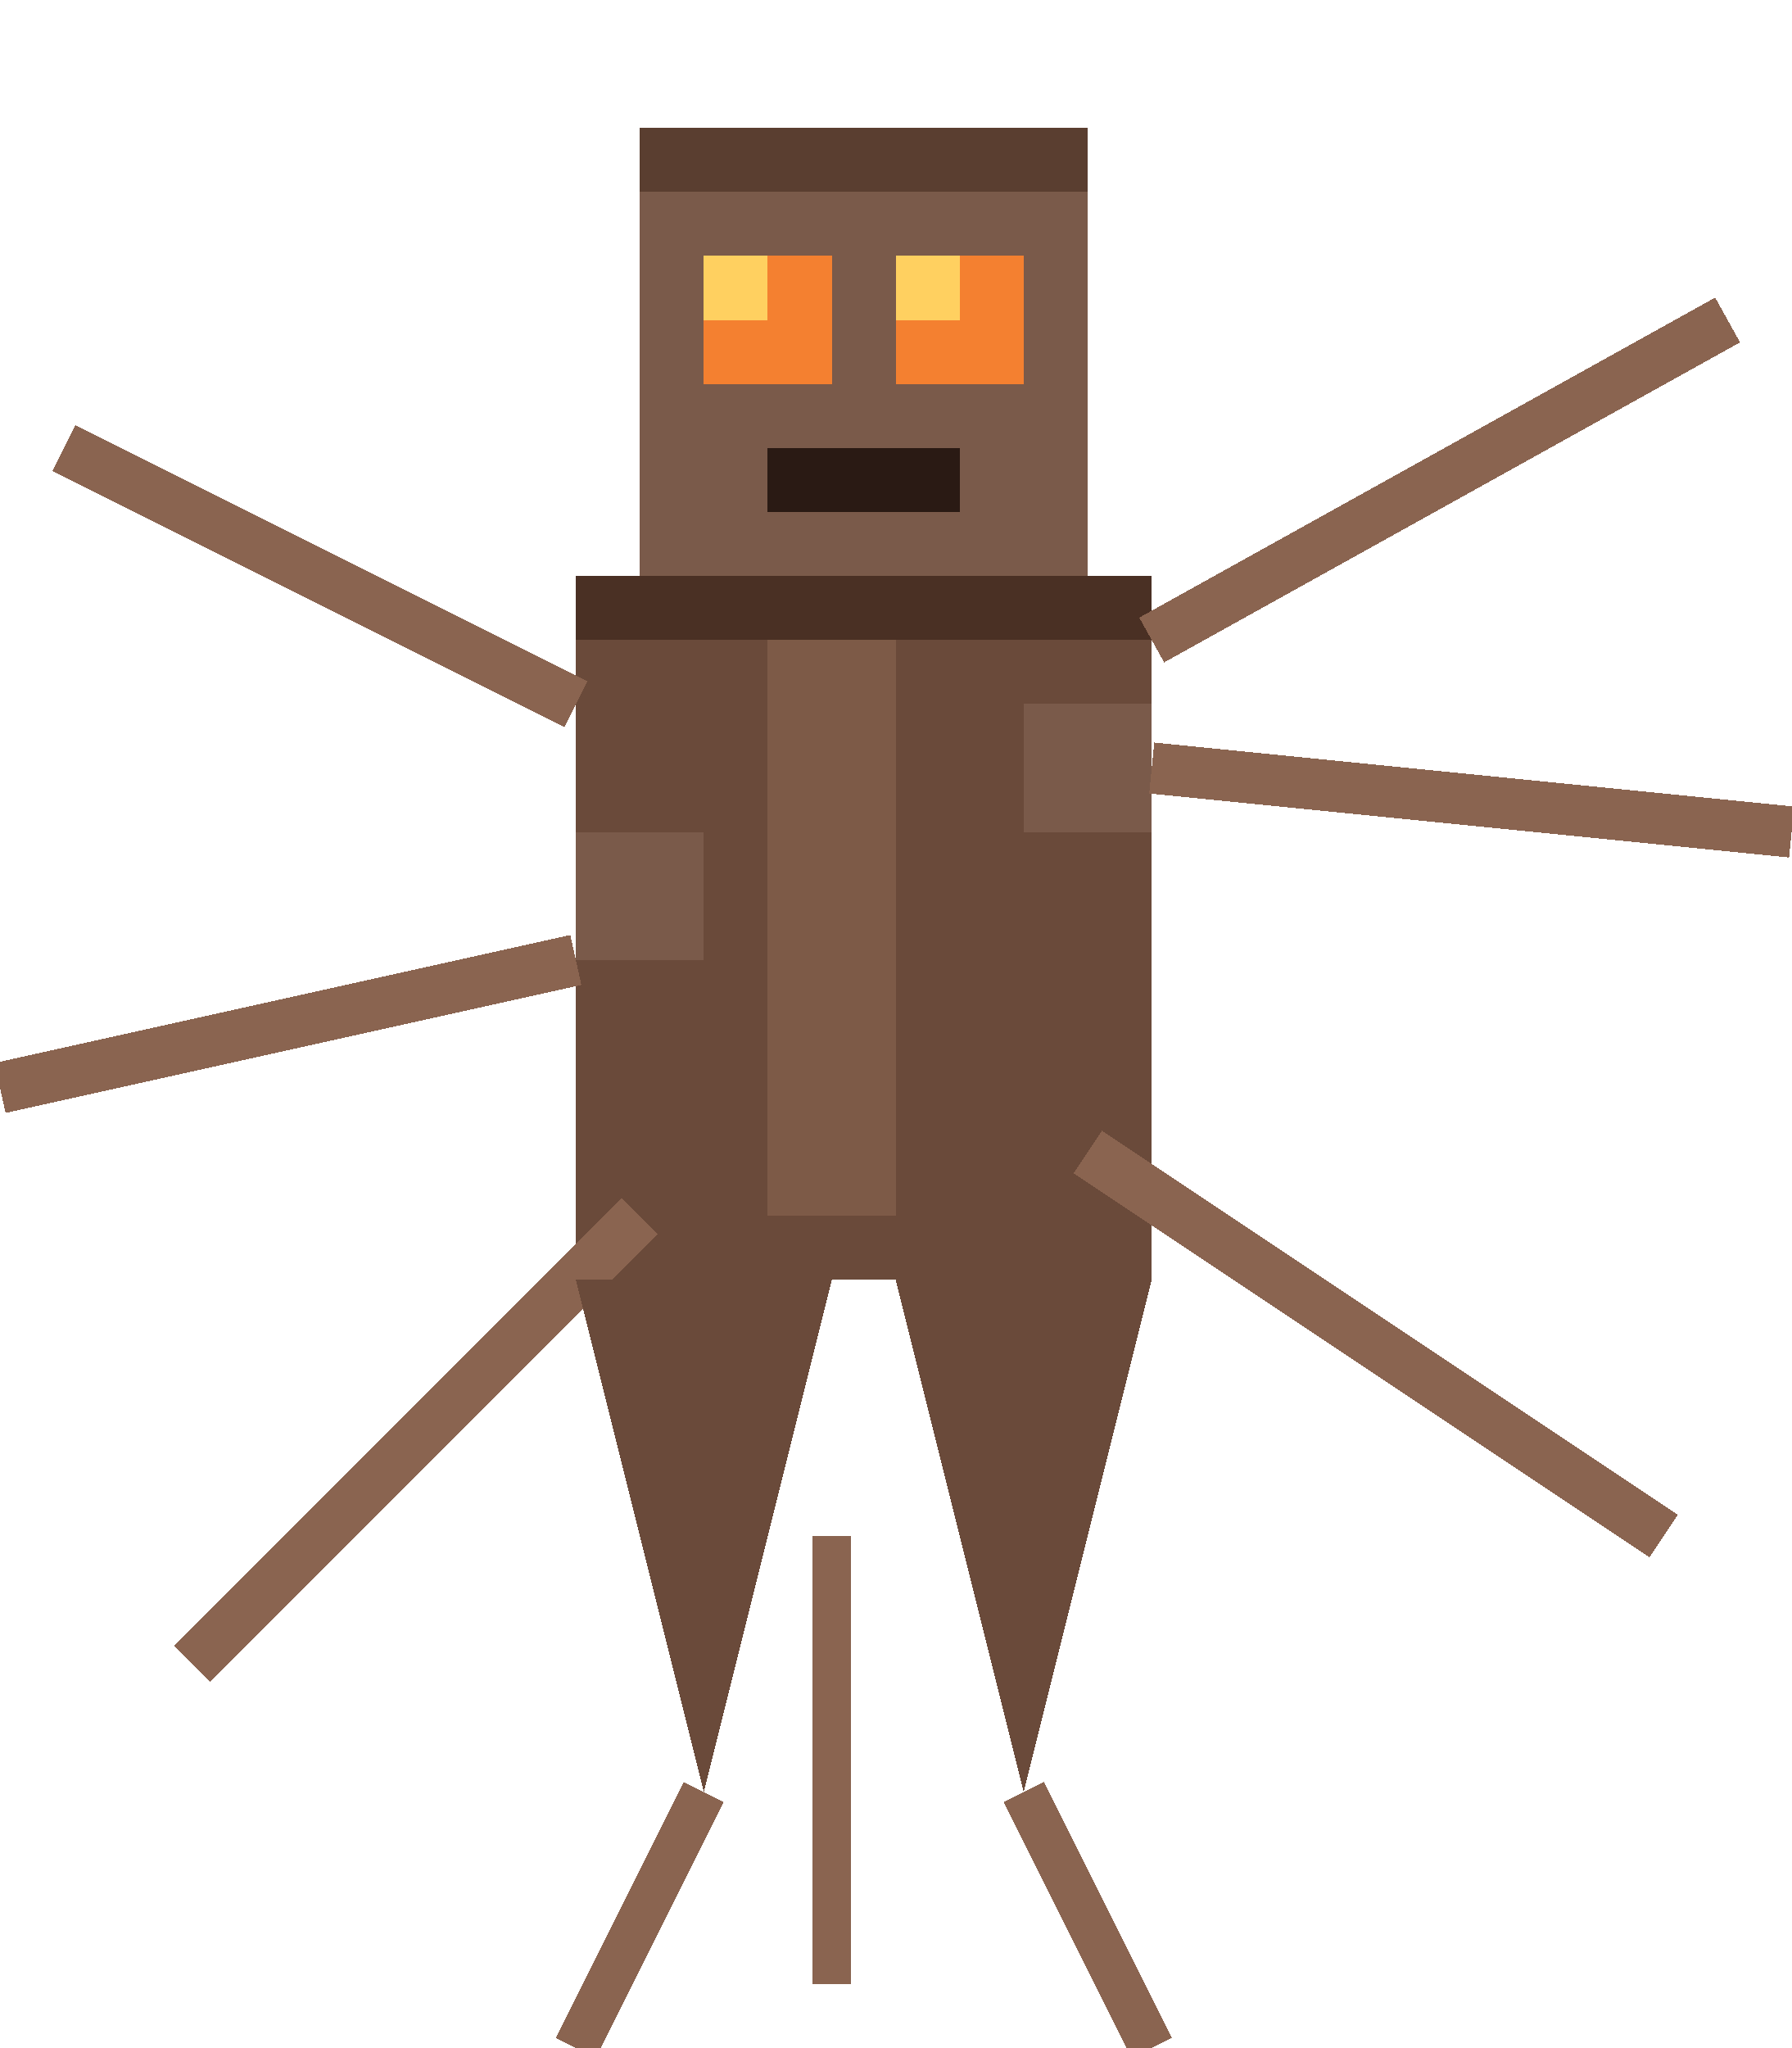
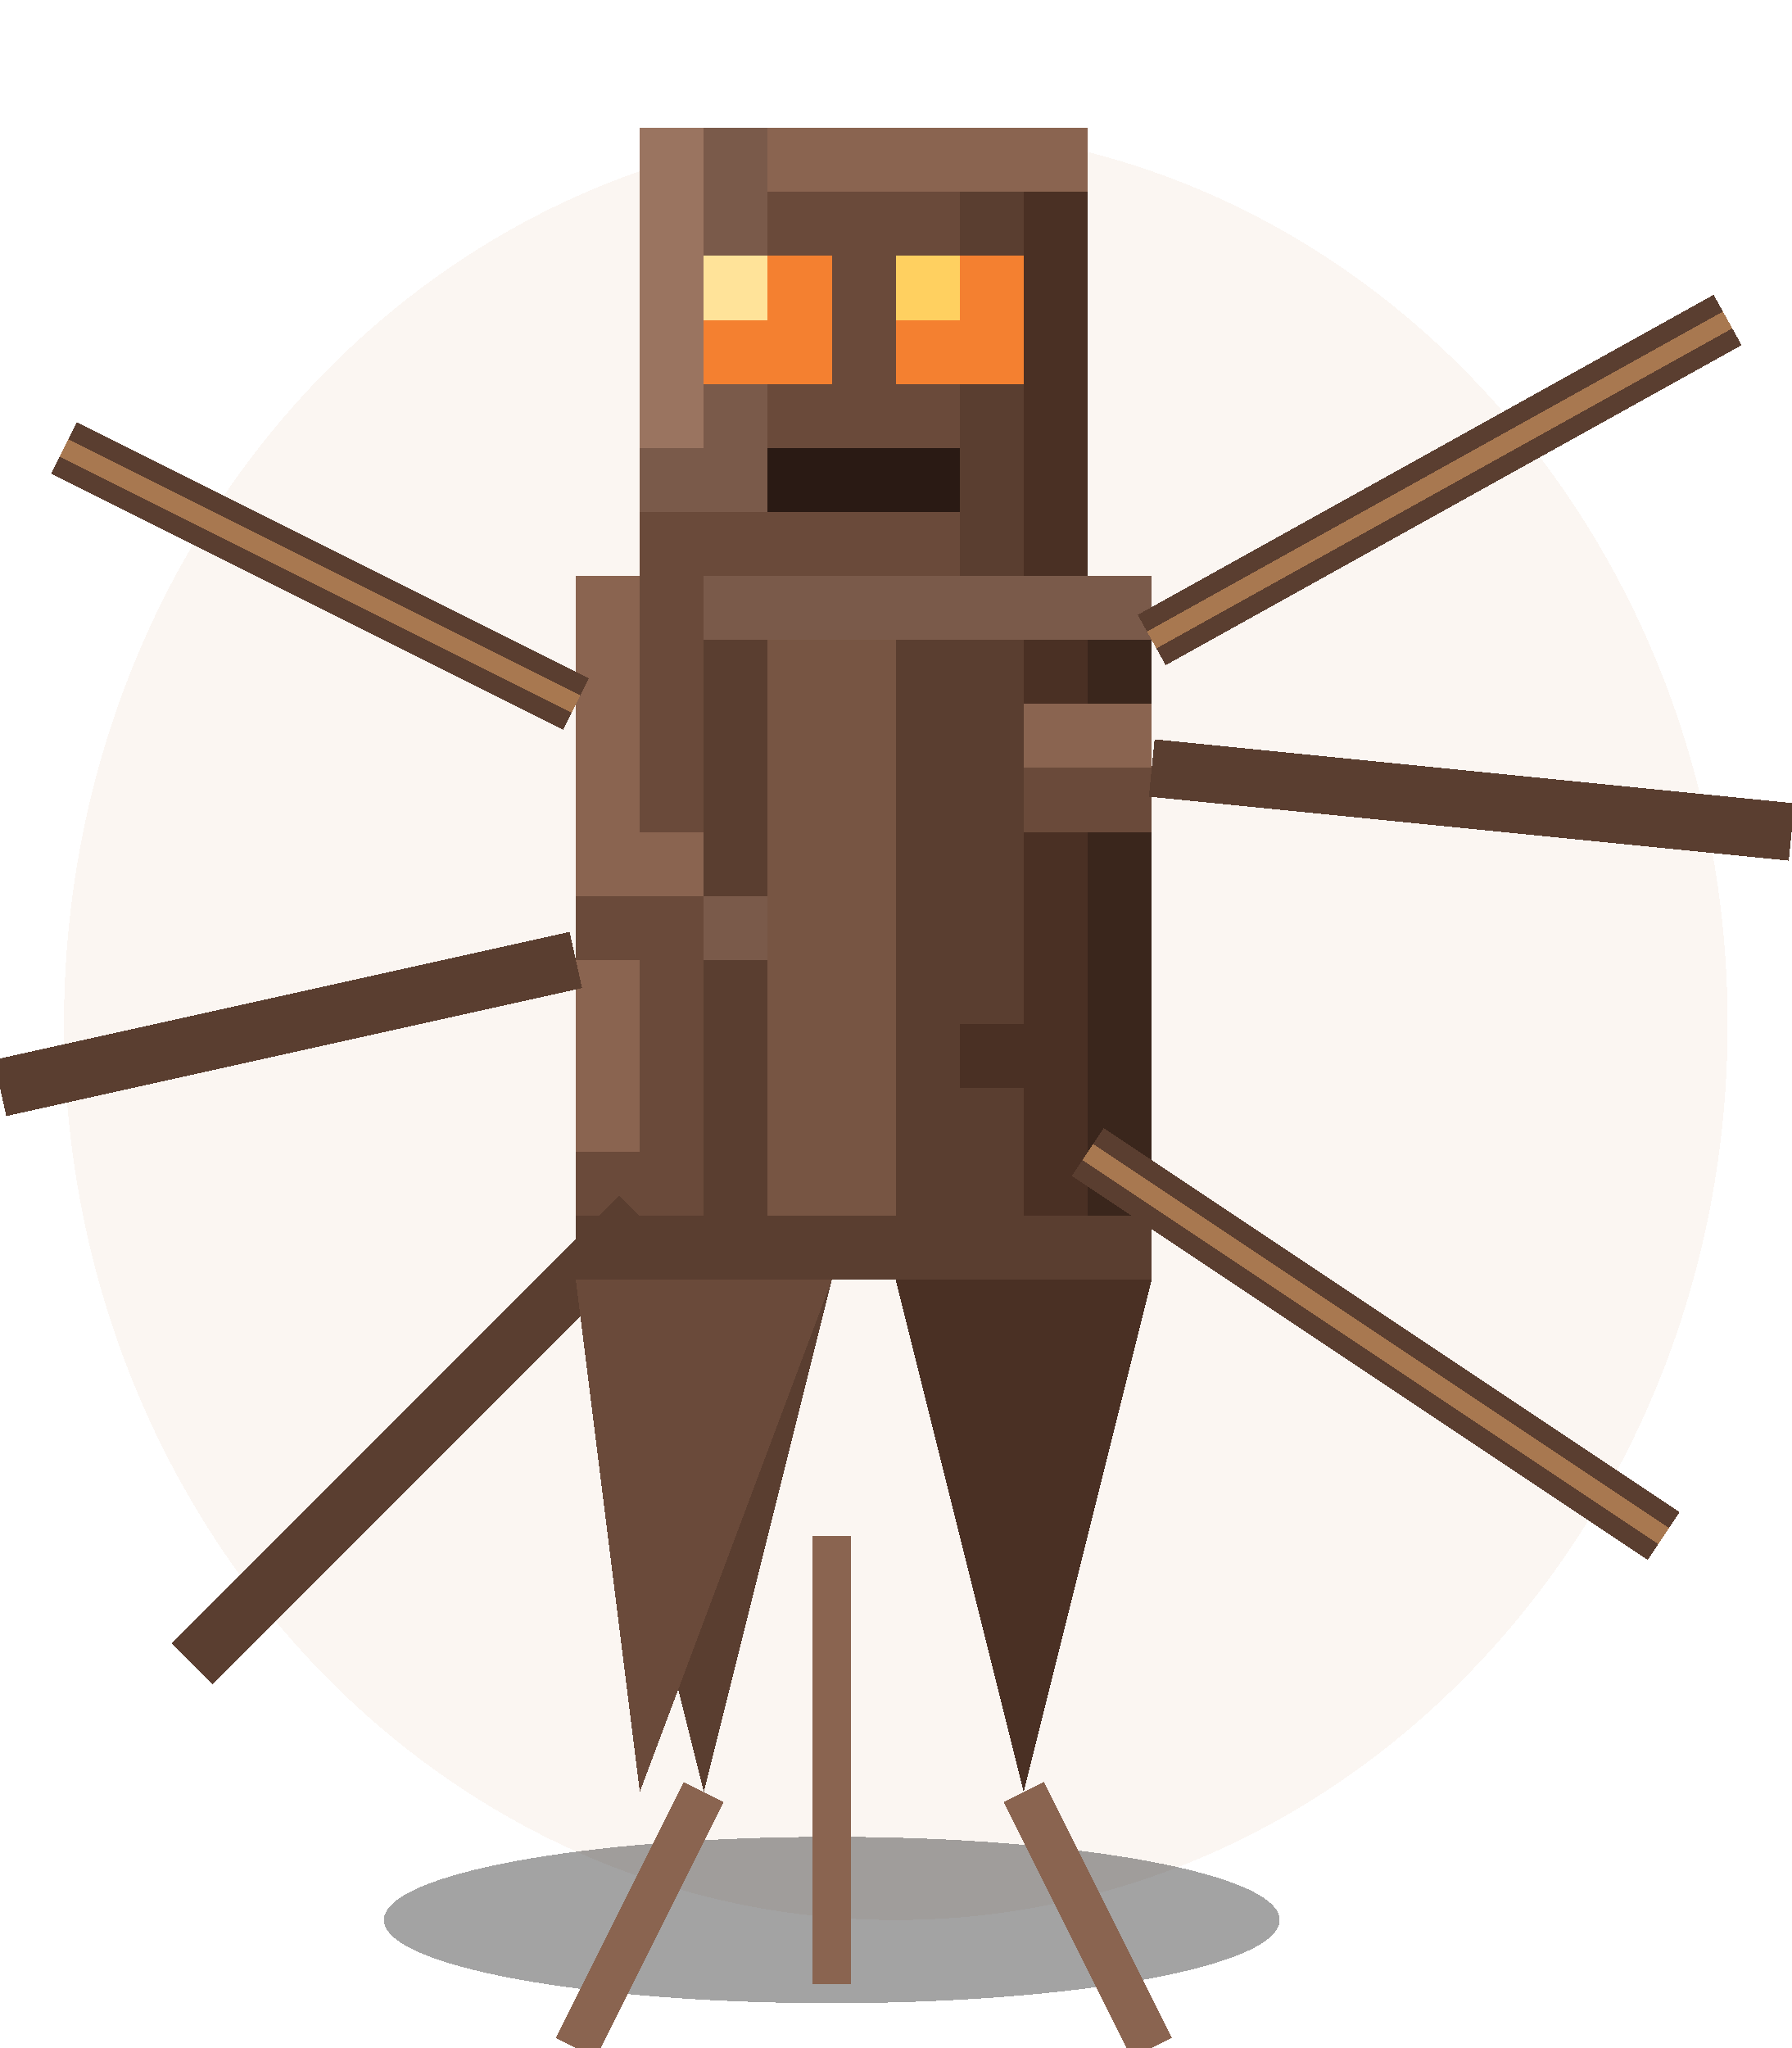
<svg xmlns="http://www.w3.org/2000/svg" viewBox="0 0 28 32" shape-rendering="crispEdges" preserveAspectRatio="xMidYMax meet" aria-label="The Unwound">
-   <rect x="10" y="2" width="7" height="7" fill="#7a5a4a" />
-   <rect x="10" y="2" width="7" height="1" fill="#5a3e30" />
+   <ellipse cx="14" cy="16" rx="13" ry="14" fill="#c47a3a" opacity="0.07" />
+   <ellipse cx="13" cy="30" rx="7" ry="1.3" fill="#000" opacity="0.36" />
+   <rect x="10" y="2" width="7" height="7" fill="#6a4a3a" />
+   <rect x="10" y="2" width="7" height="1" fill="#8a6450" />
+   <rect x="10" y="2" width="2" height="6" fill="#7a5a4a" />
+   <rect x="10" y="2" width="1" height="5" fill="#9a7460" />
+   <rect x="15" y="3" width="2" height="6" fill="#5a3e30" />
+   <rect x="16" y="3" width="1" height="6" fill="#4a3024" />
  <rect x="11" y="4" width="2" height="2" fill="#f48030" />
  <rect x="14" y="4" width="2" height="2" fill="#f48030" />
  <rect x="11" y="4" width="1" height="1" fill="#ffd060" />
  <rect x="14" y="4" width="1" height="1" fill="#ffd060" />
+   <rect x="11" y="4" width="1" height="1" fill="#fff0c0" opacity="0.6" />
  <rect x="12" y="7" width="3" height="1" fill="#2a1a14" />
-   <rect x="9" y="9" width="9" height="11" fill="#6a4a3a" />
-   <rect x="9" y="9" width="9" height="1" fill="#4a3024" />
+   <rect x="9" y="9" width="9" height="11" fill="#5a3e30" />
+   <rect x="9" y="9" width="9" height="1" fill="#7a5a4a" />
+   <rect x="9" y="9" width="2" height="10" fill="#6a4a3a" />
+   <rect x="9" y="9" width="1" height="9" fill="#8a6450" />
+   <rect x="16" y="10" width="2" height="9" fill="#4a3024" />
+   <rect x="17" y="10" width="1" height="9" fill="#3a261c" />
  <rect x="12" y="10" width="2" height="9" fill="#8a6450" opacity="0.6" />
-   <rect x="16" y="11" width="2" height="2" fill="#7a5a4a" />
-   <rect x="9" y="13" width="2" height="2" fill="#7a5a4a" />
-   <line x1="18" y1="10" x2="27" y2="5" stroke="#8a6450" stroke-width="0.8" />
-   <line x1="18" y1="12" x2="28" y2="13" stroke="#8a6450" stroke-width="0.8" />
-   <line x1="9" y1="11" x2="1" y2="7" stroke="#8a6450" stroke-width="0.8" />
-   <line x1="9" y1="15" x2="0" y2="17" stroke="#8a6450" stroke-width="0.8" />
-   <line x1="17" y1="18" x2="26" y2="24" stroke="#8a6450" stroke-width="0.8" />
-   <line x1="10" y1="19" x2="3" y2="26" stroke="#8a6450" stroke-width="0.8" />
-   <polygon points="9,20 11,28 13,20" fill="#6a4a3a" />
-   <polygon points="14,20 16,28 18,20" fill="#6a4a3a" />
+   <rect x="11" y="14" width="1" height="1" fill="#7a5a4a" />
+   <rect x="15" y="16" width="1" height="1" fill="#4a3024" />
+   <rect x="16" y="11" width="2" height="2" fill="#6a4a3a" />
+   <rect x="16" y="11" width="2" height="1" fill="#8a6450" />
+   <rect x="9" y="13" width="2" height="2" fill="#6a4a3a" />
+   <rect x="9" y="13" width="2" height="1" fill="#8a6450" />
+   <line x1="18" y1="10" x2="27" y2="5" stroke="#5a3e30" stroke-width="0.9" />
+   <line x1="18" y1="12" x2="28" y2="13" stroke="#5a3e30" stroke-width="0.9" />
+   <line x1="9" y1="11" x2="1" y2="7" stroke="#5a3e30" stroke-width="0.9" />
+   <line x1="9" y1="15" x2="0" y2="17" stroke="#5a3e30" stroke-width="0.9" />
+   <line x1="17" y1="18" x2="26" y2="24" stroke="#5a3e30" stroke-width="0.9" />
+   <line x1="10" y1="19" x2="3" y2="26" stroke="#5a3e30" stroke-width="0.9" />
+   <line x1="18" y1="10" x2="27" y2="5" stroke="#a87850" stroke-width="0.3" />
+   <line x1="9" y1="11" x2="1" y2="7" stroke="#a87850" stroke-width="0.3" />
+   <line x1="17" y1="18" x2="26" y2="24" stroke="#a87850" stroke-width="0.3" />
+   <polygon points="9,20 11,28 13,20" fill="#5a3e30" />
+   <polygon points="9,20 10,28 13,20" fill="#6a4a3a" />
+   <polygon points="14,20 16,28 18,20" fill="#4a3024" />
  <line x1="11" y1="28" x2="9" y2="32" stroke="#8a6450" stroke-width="0.7" />
  <line x1="16" y1="28" x2="18" y2="32" stroke="#8a6450" stroke-width="0.7" />
  <line x1="13" y1="24" x2="13" y2="31" stroke="#8a6450" stroke-width="0.6" />
</svg>
